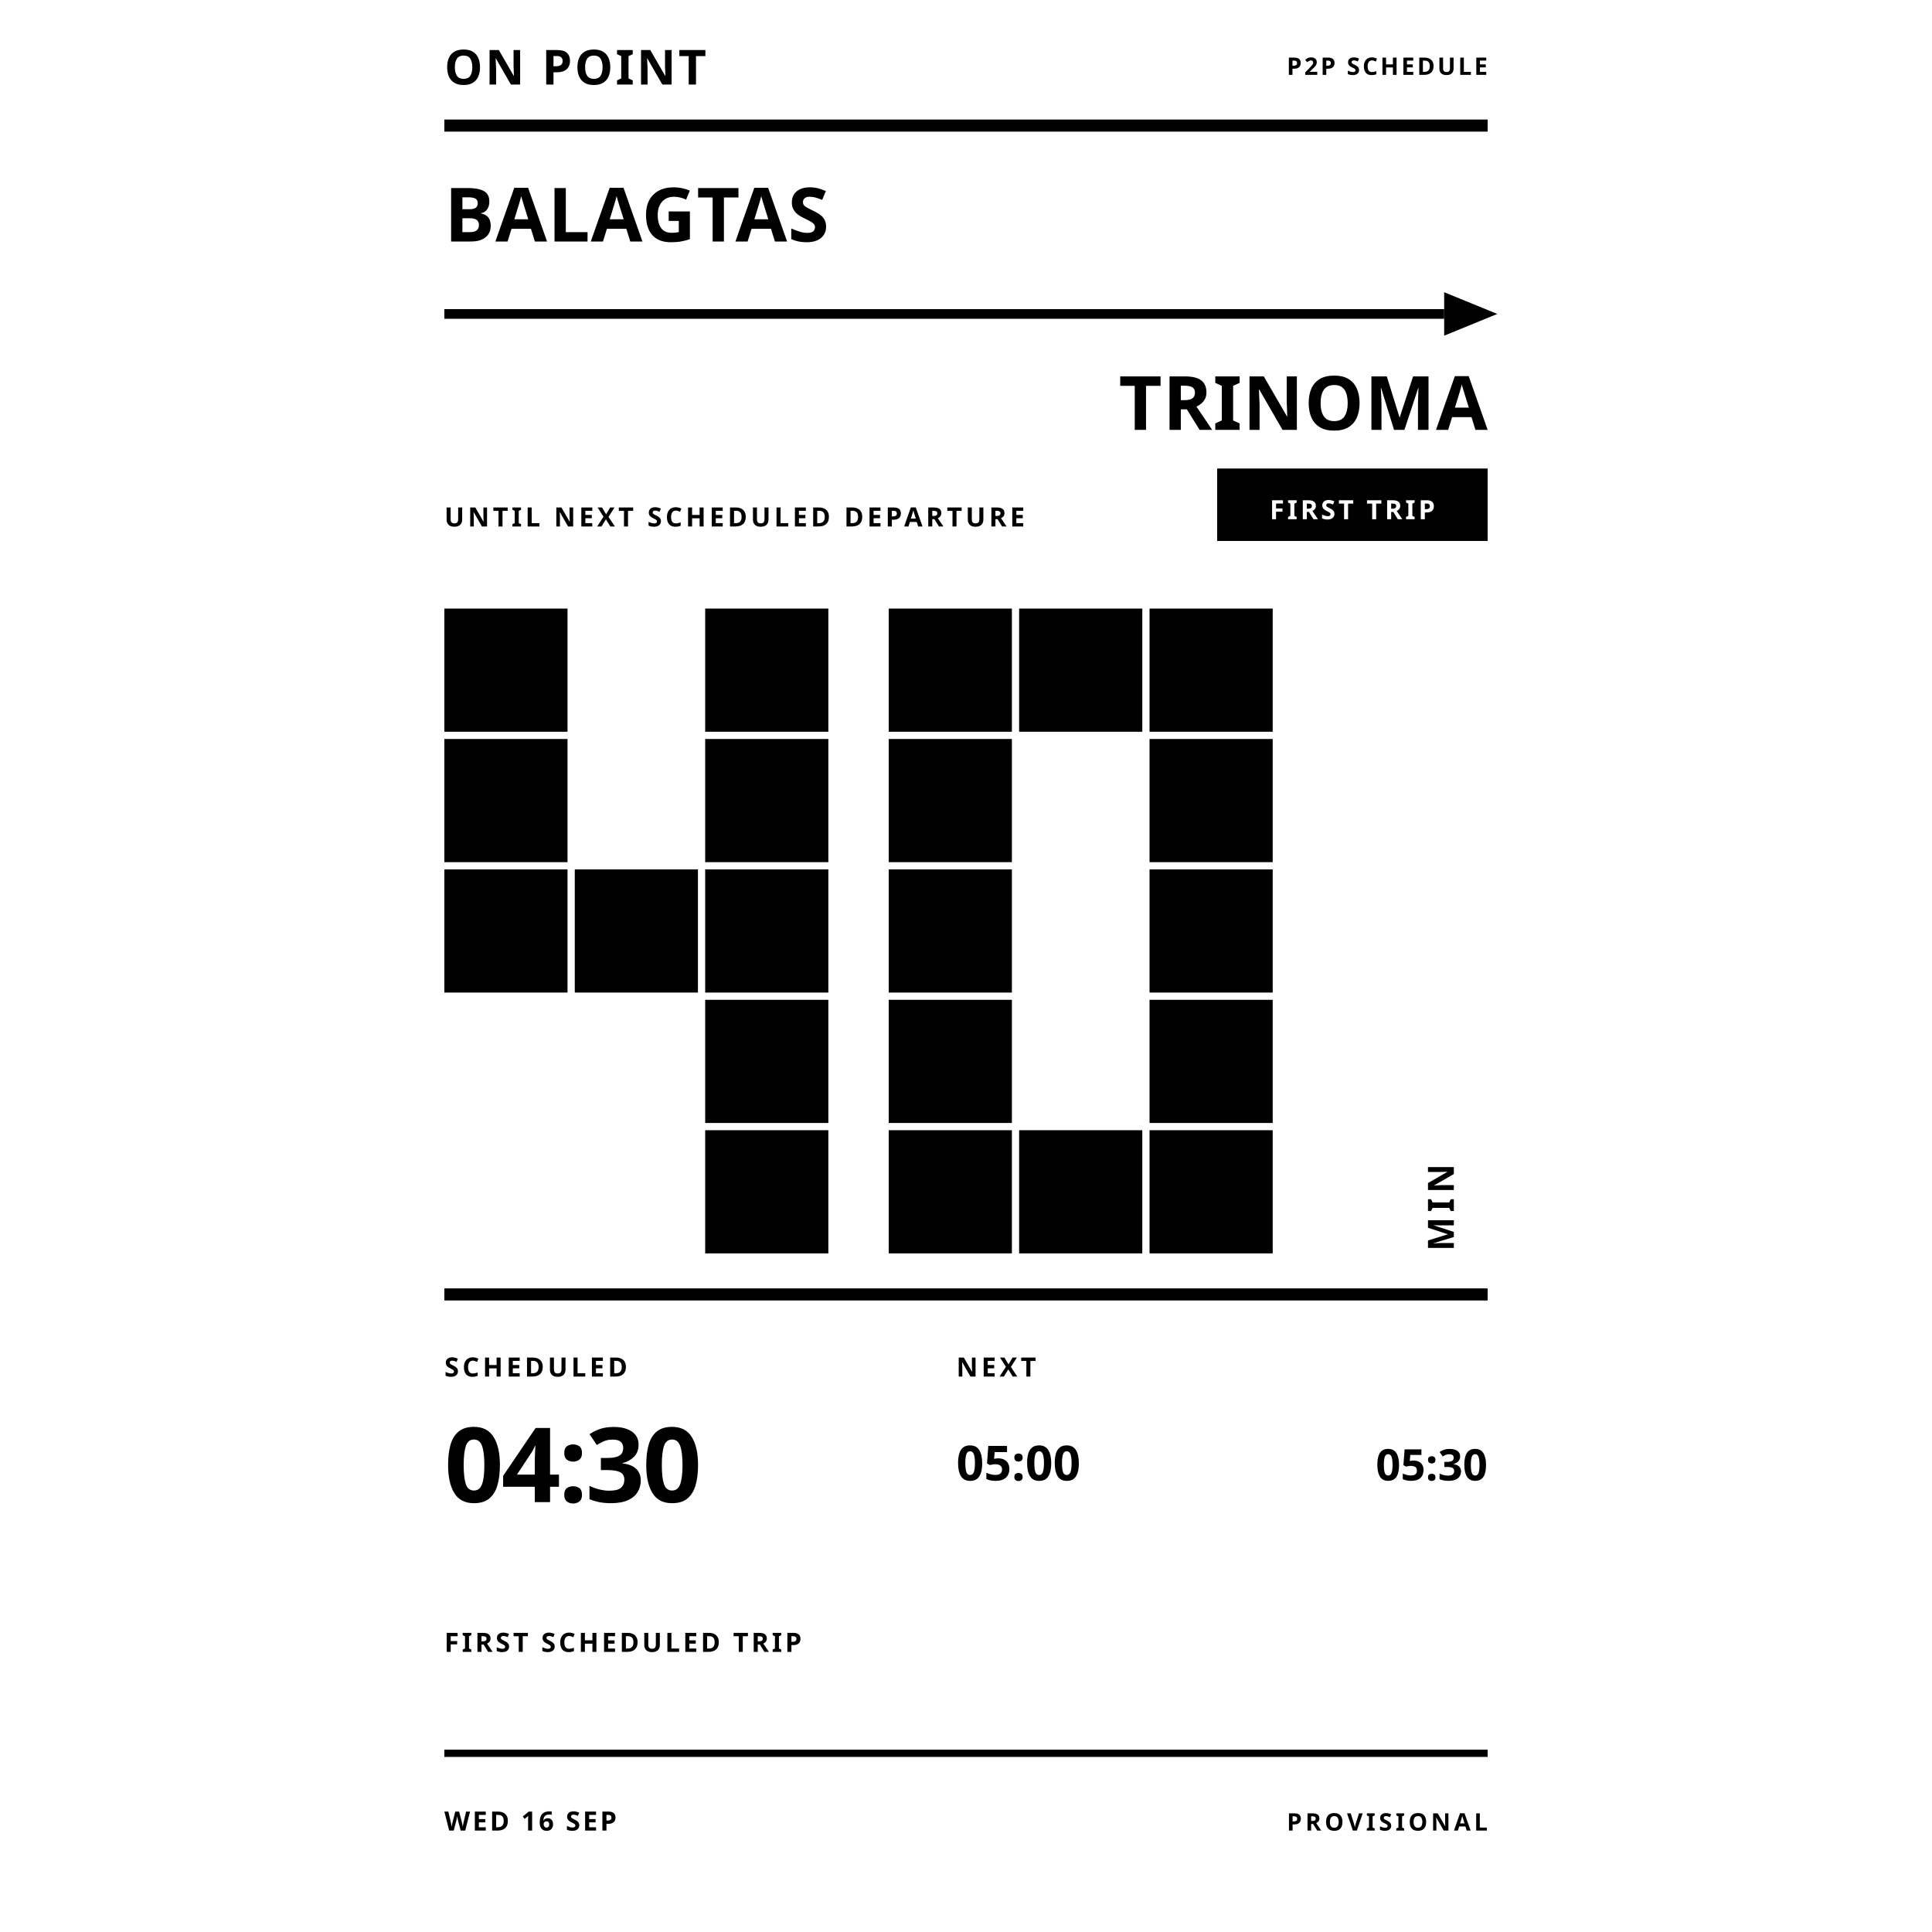
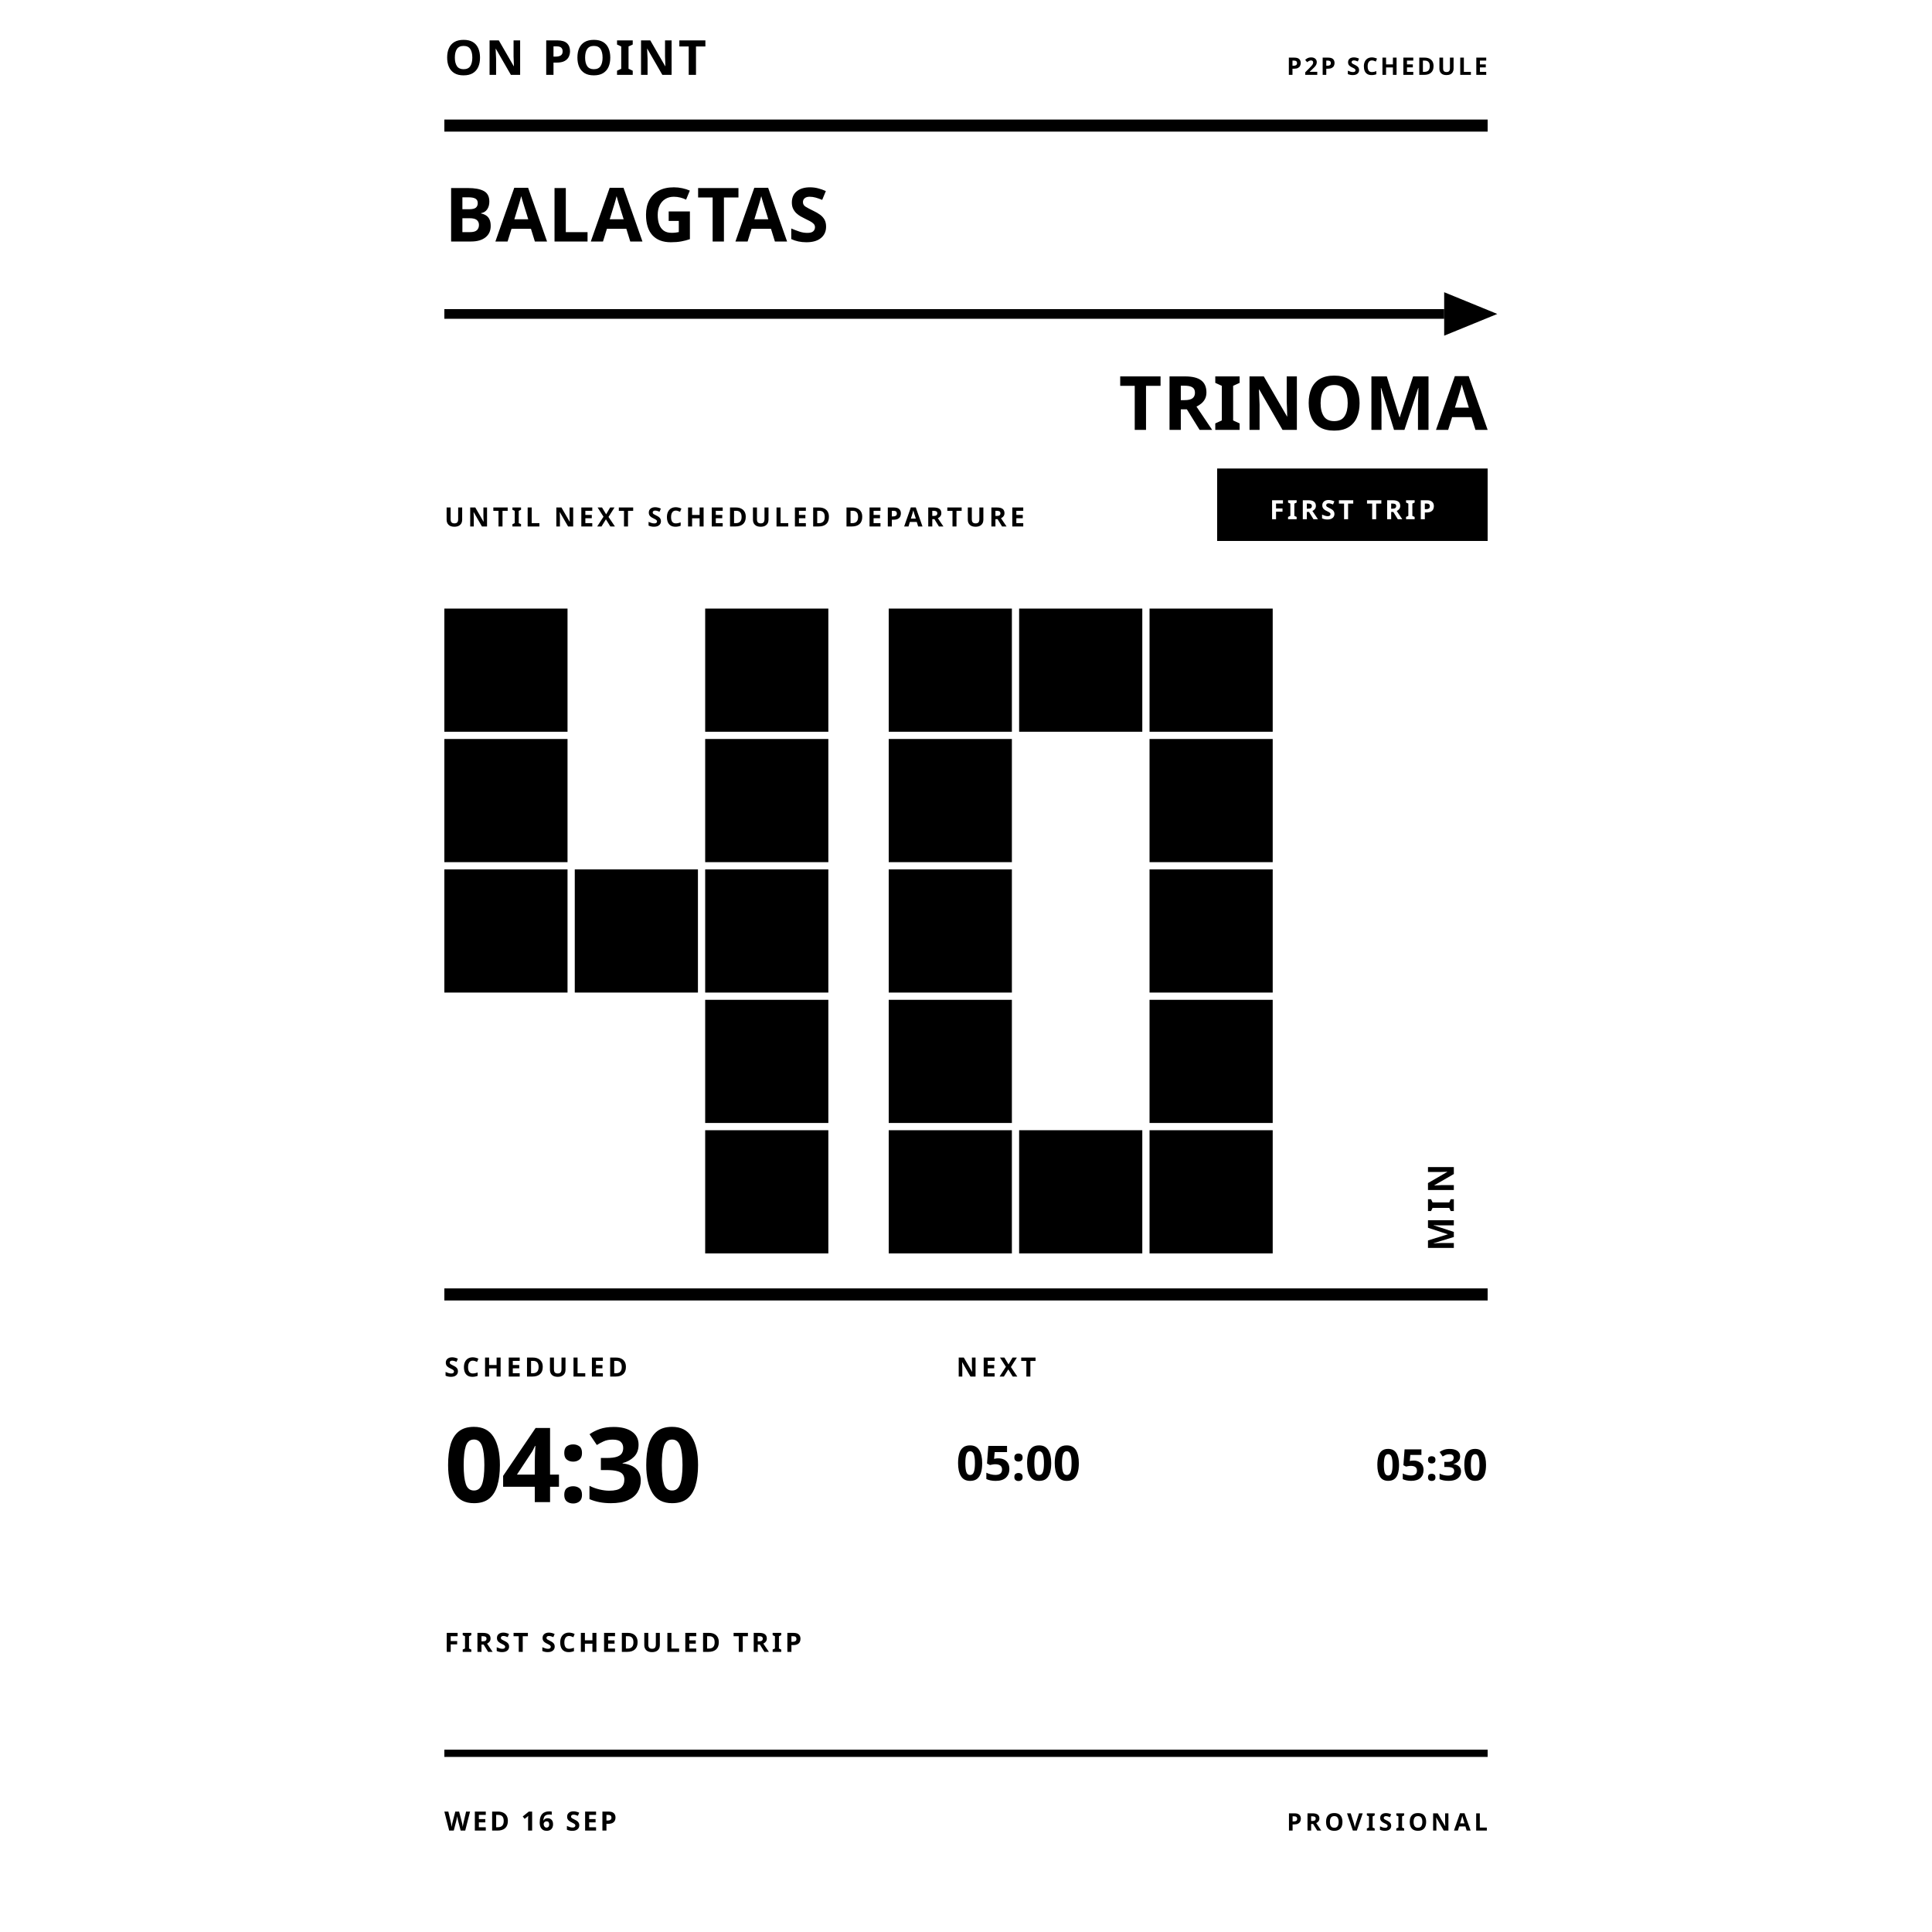
<svg xmlns="http://www.w3.org/2000/svg" width="800" height="800" viewBox="0 0 800 800" data-output-width="480" data-output-height="800">
  <style>
@font-face {
  font-family: 'Preview Noto Sans';
  src: url('file:///Users/almariano1/Downloads/project-on-point/lib/EpdFont/builtinFonts/source/NotoSans/NotoSans-Regular.ttf');
  font-weight: 400;
}
@font-face {
  font-family: 'Preview Noto Sans';
  src: url('file:///Users/almariano1/Downloads/project-on-point/lib/EpdFont/builtinFonts/source/NotoSans/NotoSans-Bold.ttf');
  font-weight: 700;
}
@font-face {
  font-family: 'Preview Ubuntu';
  src: url('file:///Users/almariano1/Downloads/project-on-point/lib/EpdFont/builtinFonts/source/Ubuntu/Ubuntu-Regular.ttf');
  font-weight: 400;
}
@font-face {
  font-family: 'Preview Ubuntu';
  src: url('file:///Users/almariano1/Downloads/project-on-point/lib/EpdFont/builtinFonts/source/Ubuntu/Ubuntu-Bold.ttf');
  font-weight: 700;
}
text { font-family: 'Preview Noto Sans', sans-serif; }
.utility { font-family: 'Preview Ubuntu', sans-serif; }
</style>
  <rect width="800" height="800" fill="#fff" />
  <g transform="translate(160 0)">
-     <text x="24" y="35" font-size="20" font-weight="700" fill="#000" text-anchor="start" letter-spacing="1.0">ON POINT</text>
+     <text x="24" y="31" font-size="20" font-weight="700" fill="#000" text-anchor="start" letter-spacing="1.0">ON POINT</text>
    <text class="utility" x="456" y="31" font-size="10" font-weight="700" fill="#000" text-anchor="end" letter-spacing="1.0">P2P SCHEDULE</text>
    <line x1="24" y1="52" x2="456" y2="52" stroke="#000" stroke-width="5" />
    <text x="24" y="100" font-size="31" font-weight="700" fill="#000" text-anchor="start" letter-spacing="0.3">BALAGTAS</text>
    <line x1="24" y1="130" x2="438" y2="130" stroke="#000" stroke-width="4" />
    <polygon points="438,121 460,130 438,139" fill="#000" />
    <text x="456" y="178" font-size="31" font-weight="700" fill="#000" text-anchor="end" letter-spacing="0.3">TRINOMA</text>
    <text class="utility" x="24" y="218" font-size="11" font-weight="700" fill="#000" text-anchor="start" letter-spacing="1.4">UNTIL NEXT SCHEDULED DEPARTURE</text>
    <rect x="344" y="194" width="112" height="30" fill="#000" />
    <text class="utility" x="400" y="215" font-size="11" font-weight="700" fill="#fff" text-anchor="middle" letter-spacing="1.2">FIRST TRIP</text>
    <rect x="24" y="252" width="51" height="51" fill="#000" />
    <rect x="132" y="252" width="51" height="51" fill="#000" />
    <rect x="24" y="306" width="51" height="51" fill="#000" />
    <rect x="132" y="306" width="51" height="51" fill="#000" />
    <rect x="24" y="360" width="51" height="51" fill="#000" />
    <rect x="78" y="360" width="51" height="51" fill="#000" />
    <rect x="132" y="360" width="51" height="51" fill="#000" />
    <rect x="132" y="414" width="51" height="51" fill="#000" />
    <rect x="132" y="468" width="51" height="51" fill="#000" />
    <rect x="208" y="252" width="51" height="51" fill="#000" />
    <rect x="262" y="252" width="51" height="51" fill="#000" />
    <rect x="316" y="252" width="51" height="51" fill="#000" />
    <rect x="208" y="306" width="51" height="51" fill="#000" />
    <rect x="316" y="306" width="51" height="51" fill="#000" />
    <rect x="208" y="360" width="51" height="51" fill="#000" />
    <rect x="316" y="360" width="51" height="51" fill="#000" />
    <rect x="208" y="414" width="51" height="51" fill="#000" />
    <rect x="316" y="414" width="51" height="51" fill="#000" />
    <rect x="208" y="468" width="51" height="51" fill="#000" />
    <rect x="262" y="468" width="51" height="51" fill="#000" />
    <rect x="316" y="468" width="51" height="51" fill="#000" />
    <text class="utility" x="442" y="500" font-size="15" font-weight="700" fill="#000" text-anchor="middle" letter-spacing="2.0" transform="rotate(-90 442 500)">MIN</text>
    <line x1="24" y1="536" x2="456" y2="536" stroke="#000" stroke-width="5" />
    <text class="utility" x="24" y="570" font-size="11" font-weight="700" fill="#000" text-anchor="start" letter-spacing="1.4">SCHEDULED</text>
    <text x="24" y="622" font-size="43" font-weight="700" fill="#000" text-anchor="start" letter-spacing="-1.0">04:30</text>
    <text class="utility" x="236" y="570" font-size="11" font-weight="700" fill="#000" text-anchor="start" letter-spacing="1.4">NEXT</text>
    <text x="236" y="613" font-size="20" font-weight="700" fill="#000" text-anchor="start" letter-spacing="0">05:00</text>
    <text x="456" y="613" font-size="18" font-weight="700" fill="#000" text-anchor="end" letter-spacing="0">05:30</text>
    <text class="utility" x="24" y="684" font-size="11" font-weight="700" fill="#000" text-anchor="start" letter-spacing="1.2">FIRST SCHEDULED TRIP</text>
    <line x1="24" y1="726" x2="456" y2="726" stroke="#000" stroke-width="3" />
    <text class="utility" x="24" y="758" font-size="11" font-weight="700" fill="#000" text-anchor="start" letter-spacing="1.0">WED 16 SEP</text>
    <text class="utility" x="456" y="758" font-size="10" font-weight="700" fill="#000" text-anchor="end" letter-spacing="1.4">PROVISIONAL</text>
  </g>
</svg>
